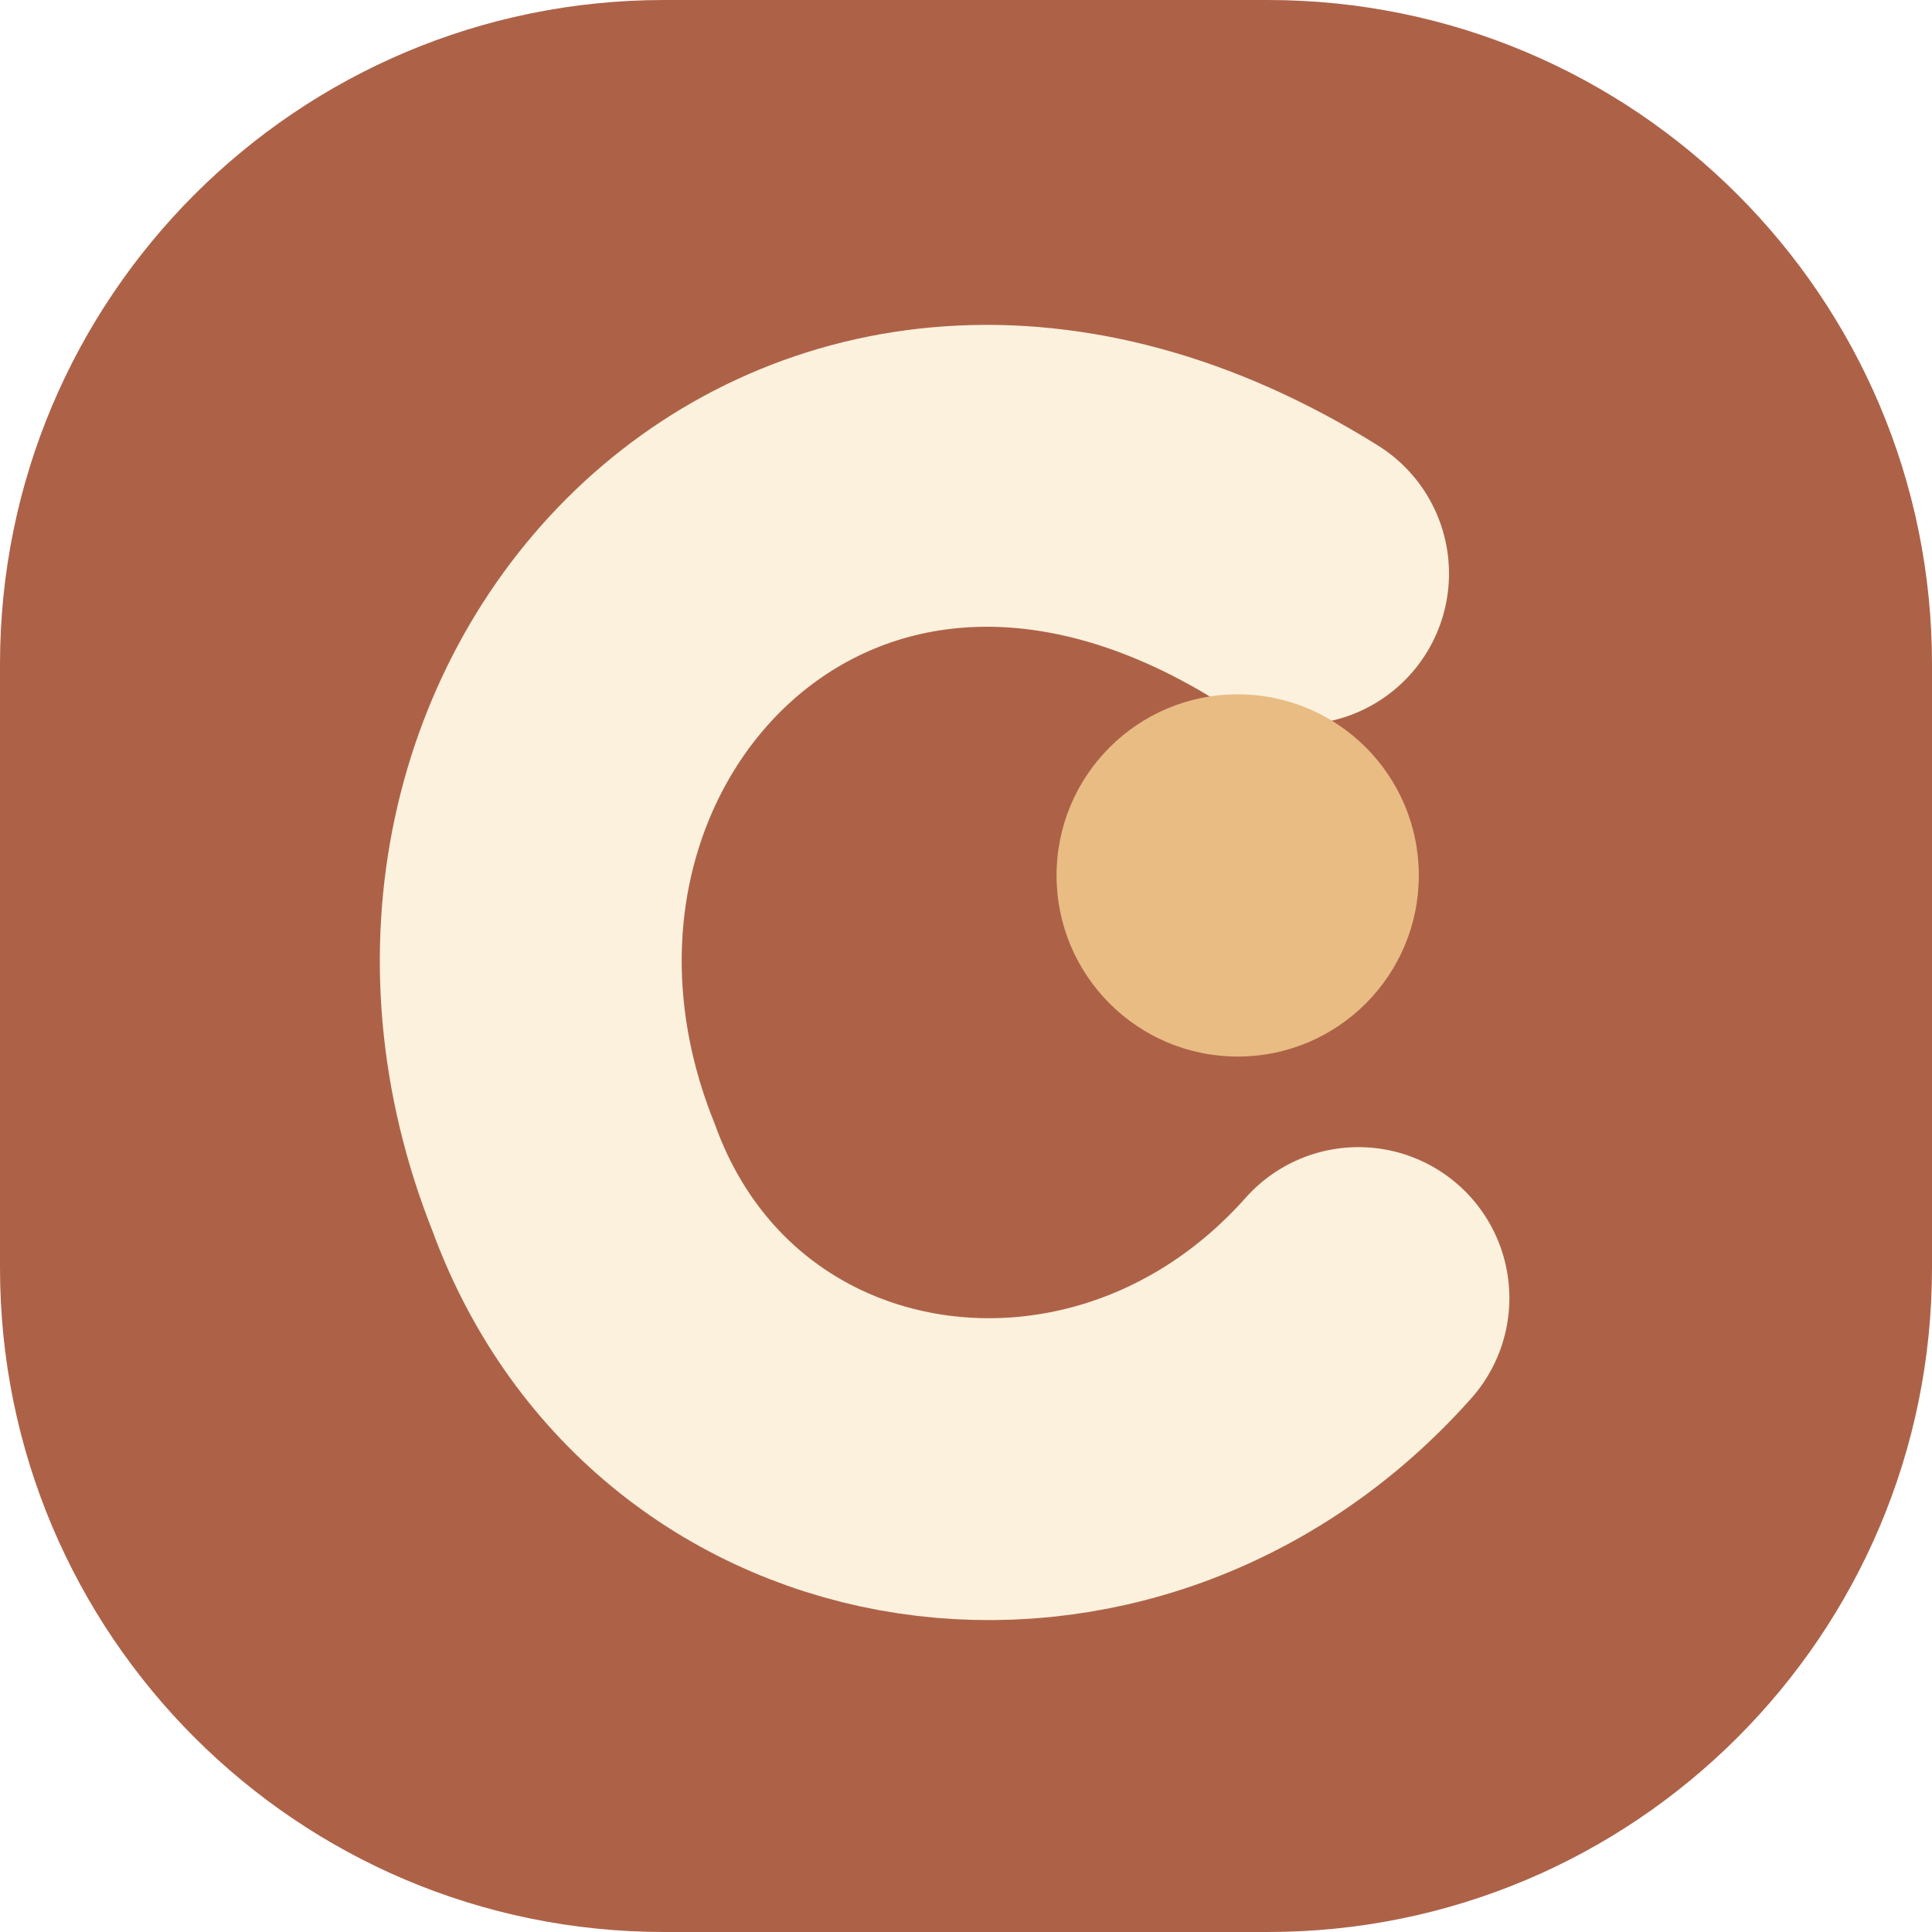
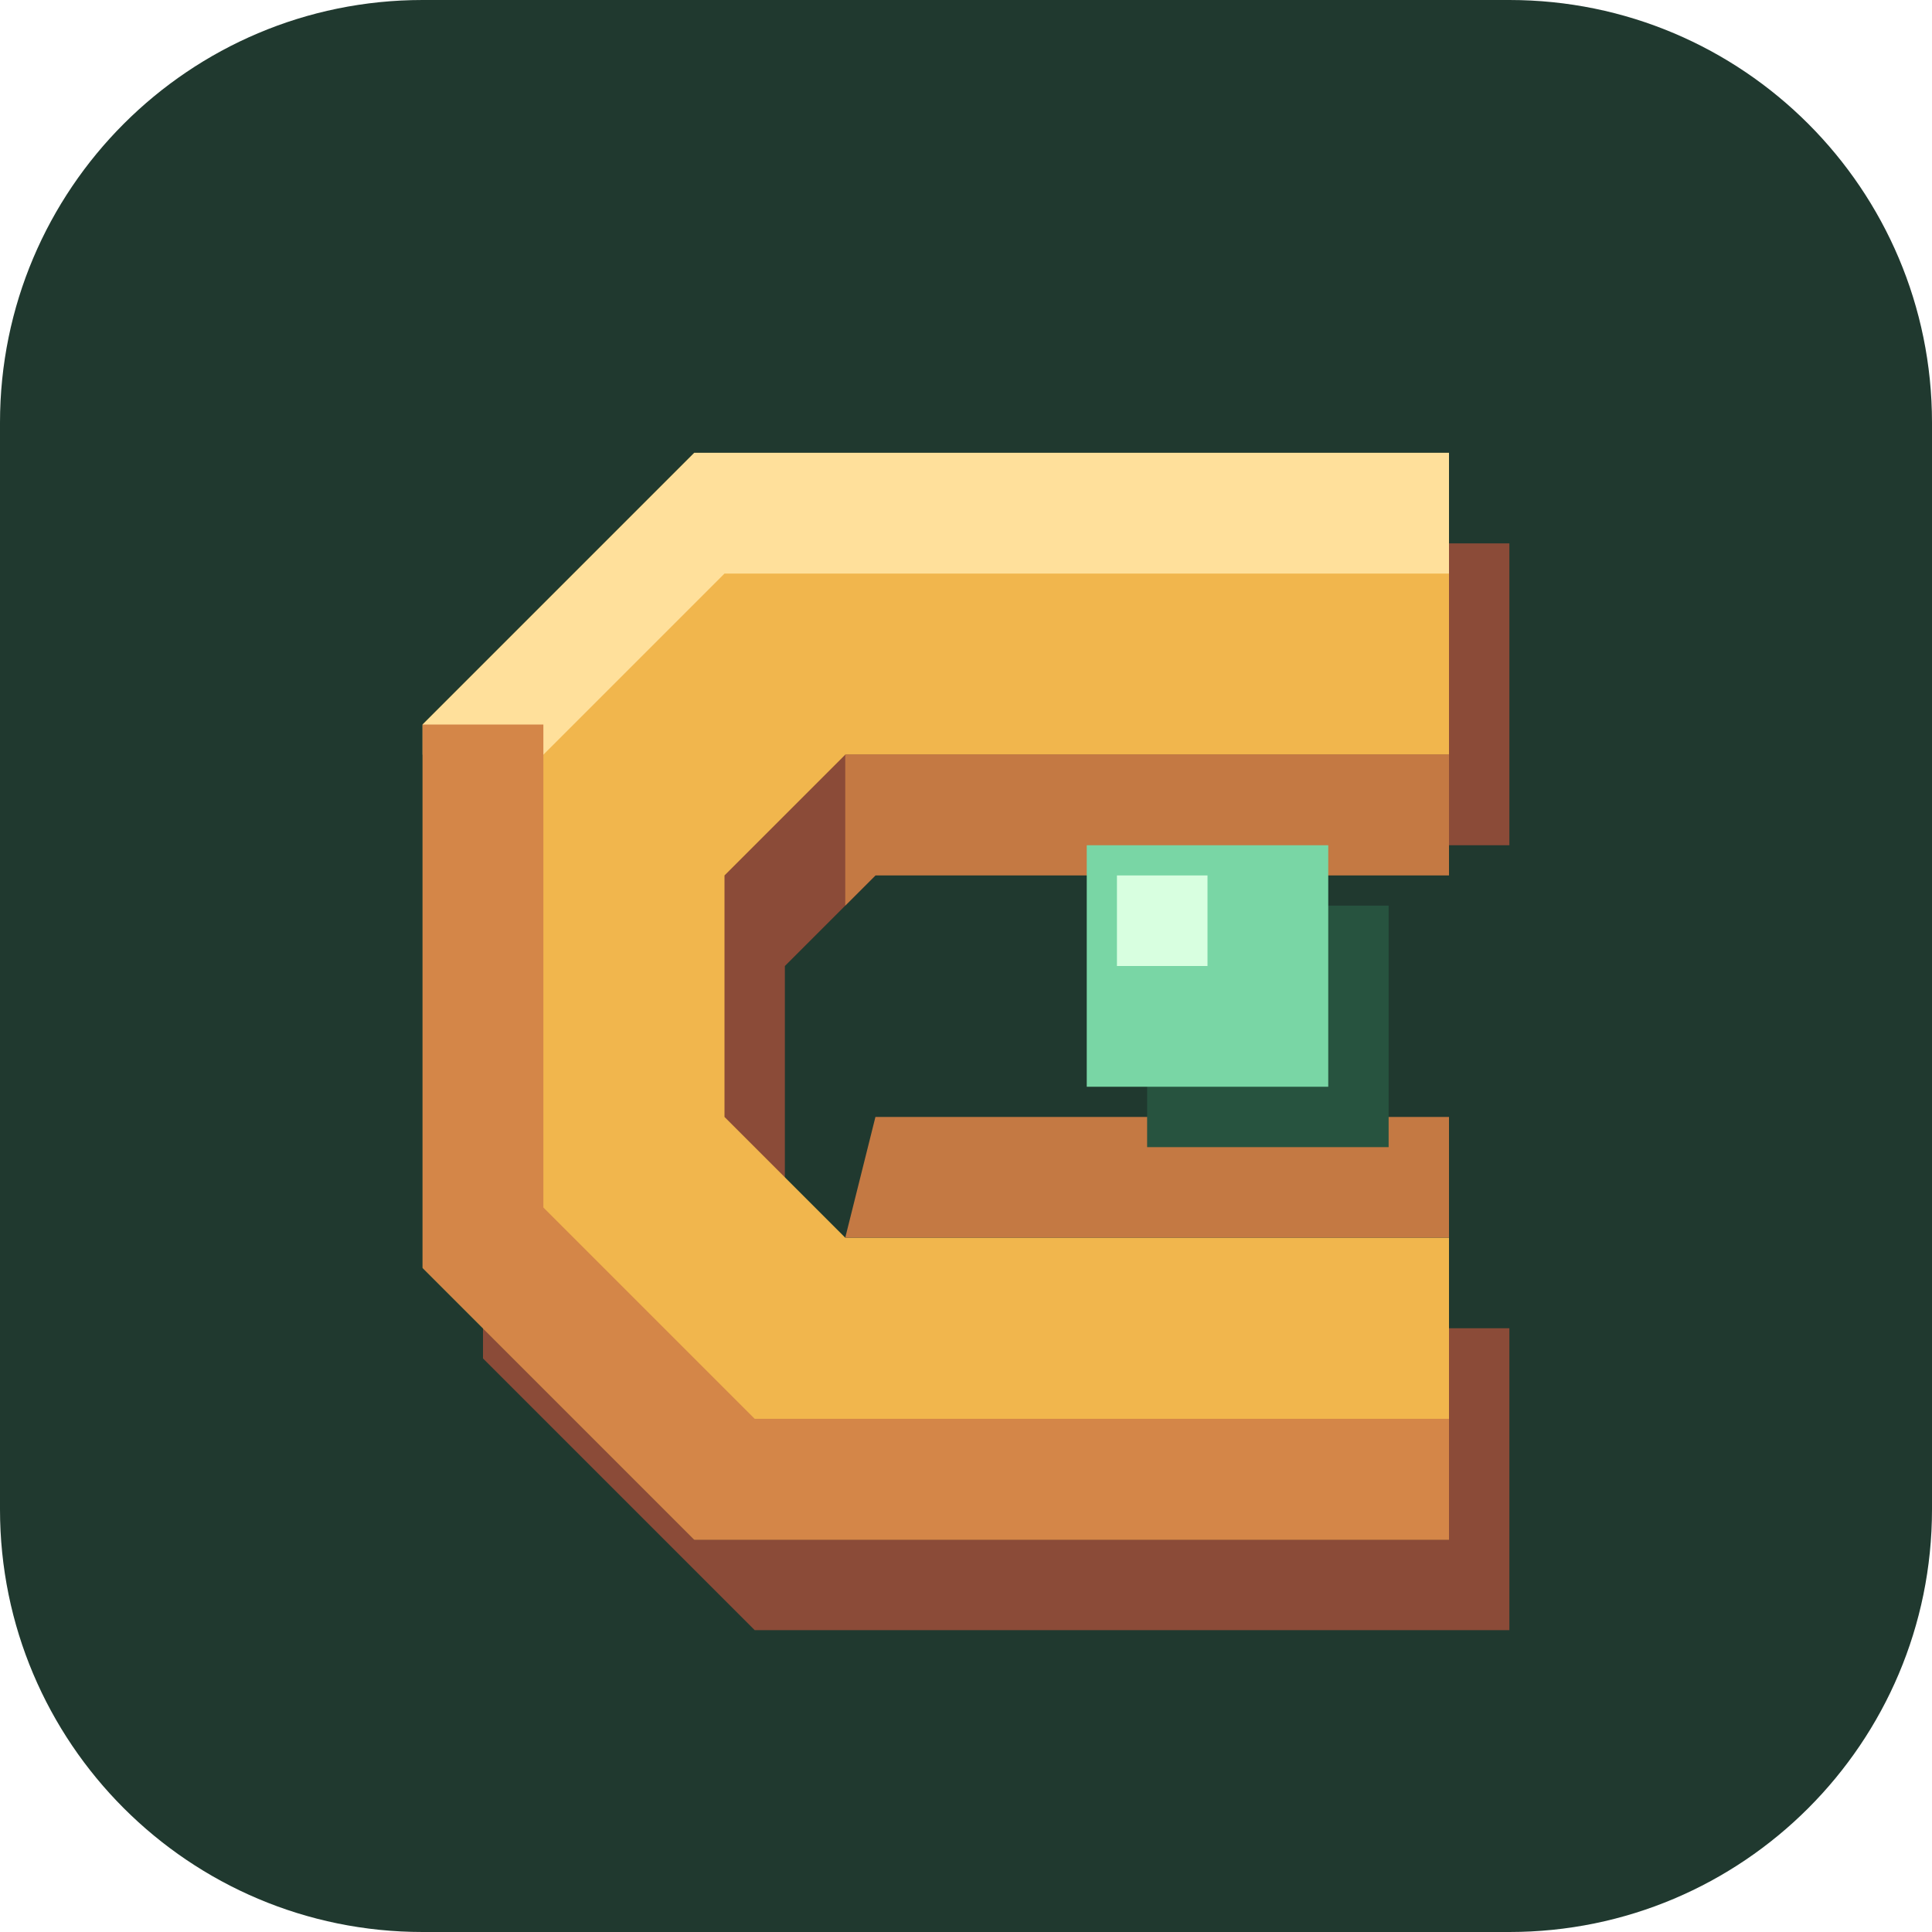
- <svg xmlns="http://www.w3.org/2000/svg" viewBox="0 0 64 64">
-   <rect width="64" height="64" rx="22" fill="#ad6248" />
-   <path d="M43 19C27 9 13 24 19 39c4 11 18 13 26 4" fill="none" stroke="#fcf1dd" stroke-width="10" stroke-linecap="round" />
-   <circle cx="41" cy="29" r="6" fill="#e8bc83" />
+ <svg xmlns="http://www.w3.org/2000/svg" viewBox="0 0 64 64" role="img" aria-label="Crewlo voxel mark" shape-rendering="geometricPrecision">
+   <rect width="64" height="64" rx="14" fill="#20392f" />
+   <path d="M23 15H48V25H28L24 29V37L28 41H48V51H23L14 42V24Z" transform="translate(2 3)" fill="#8b4b38" />
+   <path d="M23 15H48V25H28L24 29V37L28 41H48V51H23L14 42V24Z" fill="#f1b64d" />
+   <path d="M23 15H48V19H24L18 25H14V24Z" fill="#ffe09b" />
+   <path d="M14 24H18V40L25 47H48V51H23L14 42Z" fill="#d48648" />
+   <path d="M28 25H48V29H29L28 30Z" fill="#c47943" />
+   <path d="M29 37H48V41H28Z" fill="#c47943" />
+   <rect x="38" y="30" width="8" height="8" fill="#27533f" />
+   <rect x="36" y="28" width="8" height="8" fill="#79d6a5" />
+   <rect x="37" y="29" width="3" height="3" fill="#d8ffe0" />
</svg>
